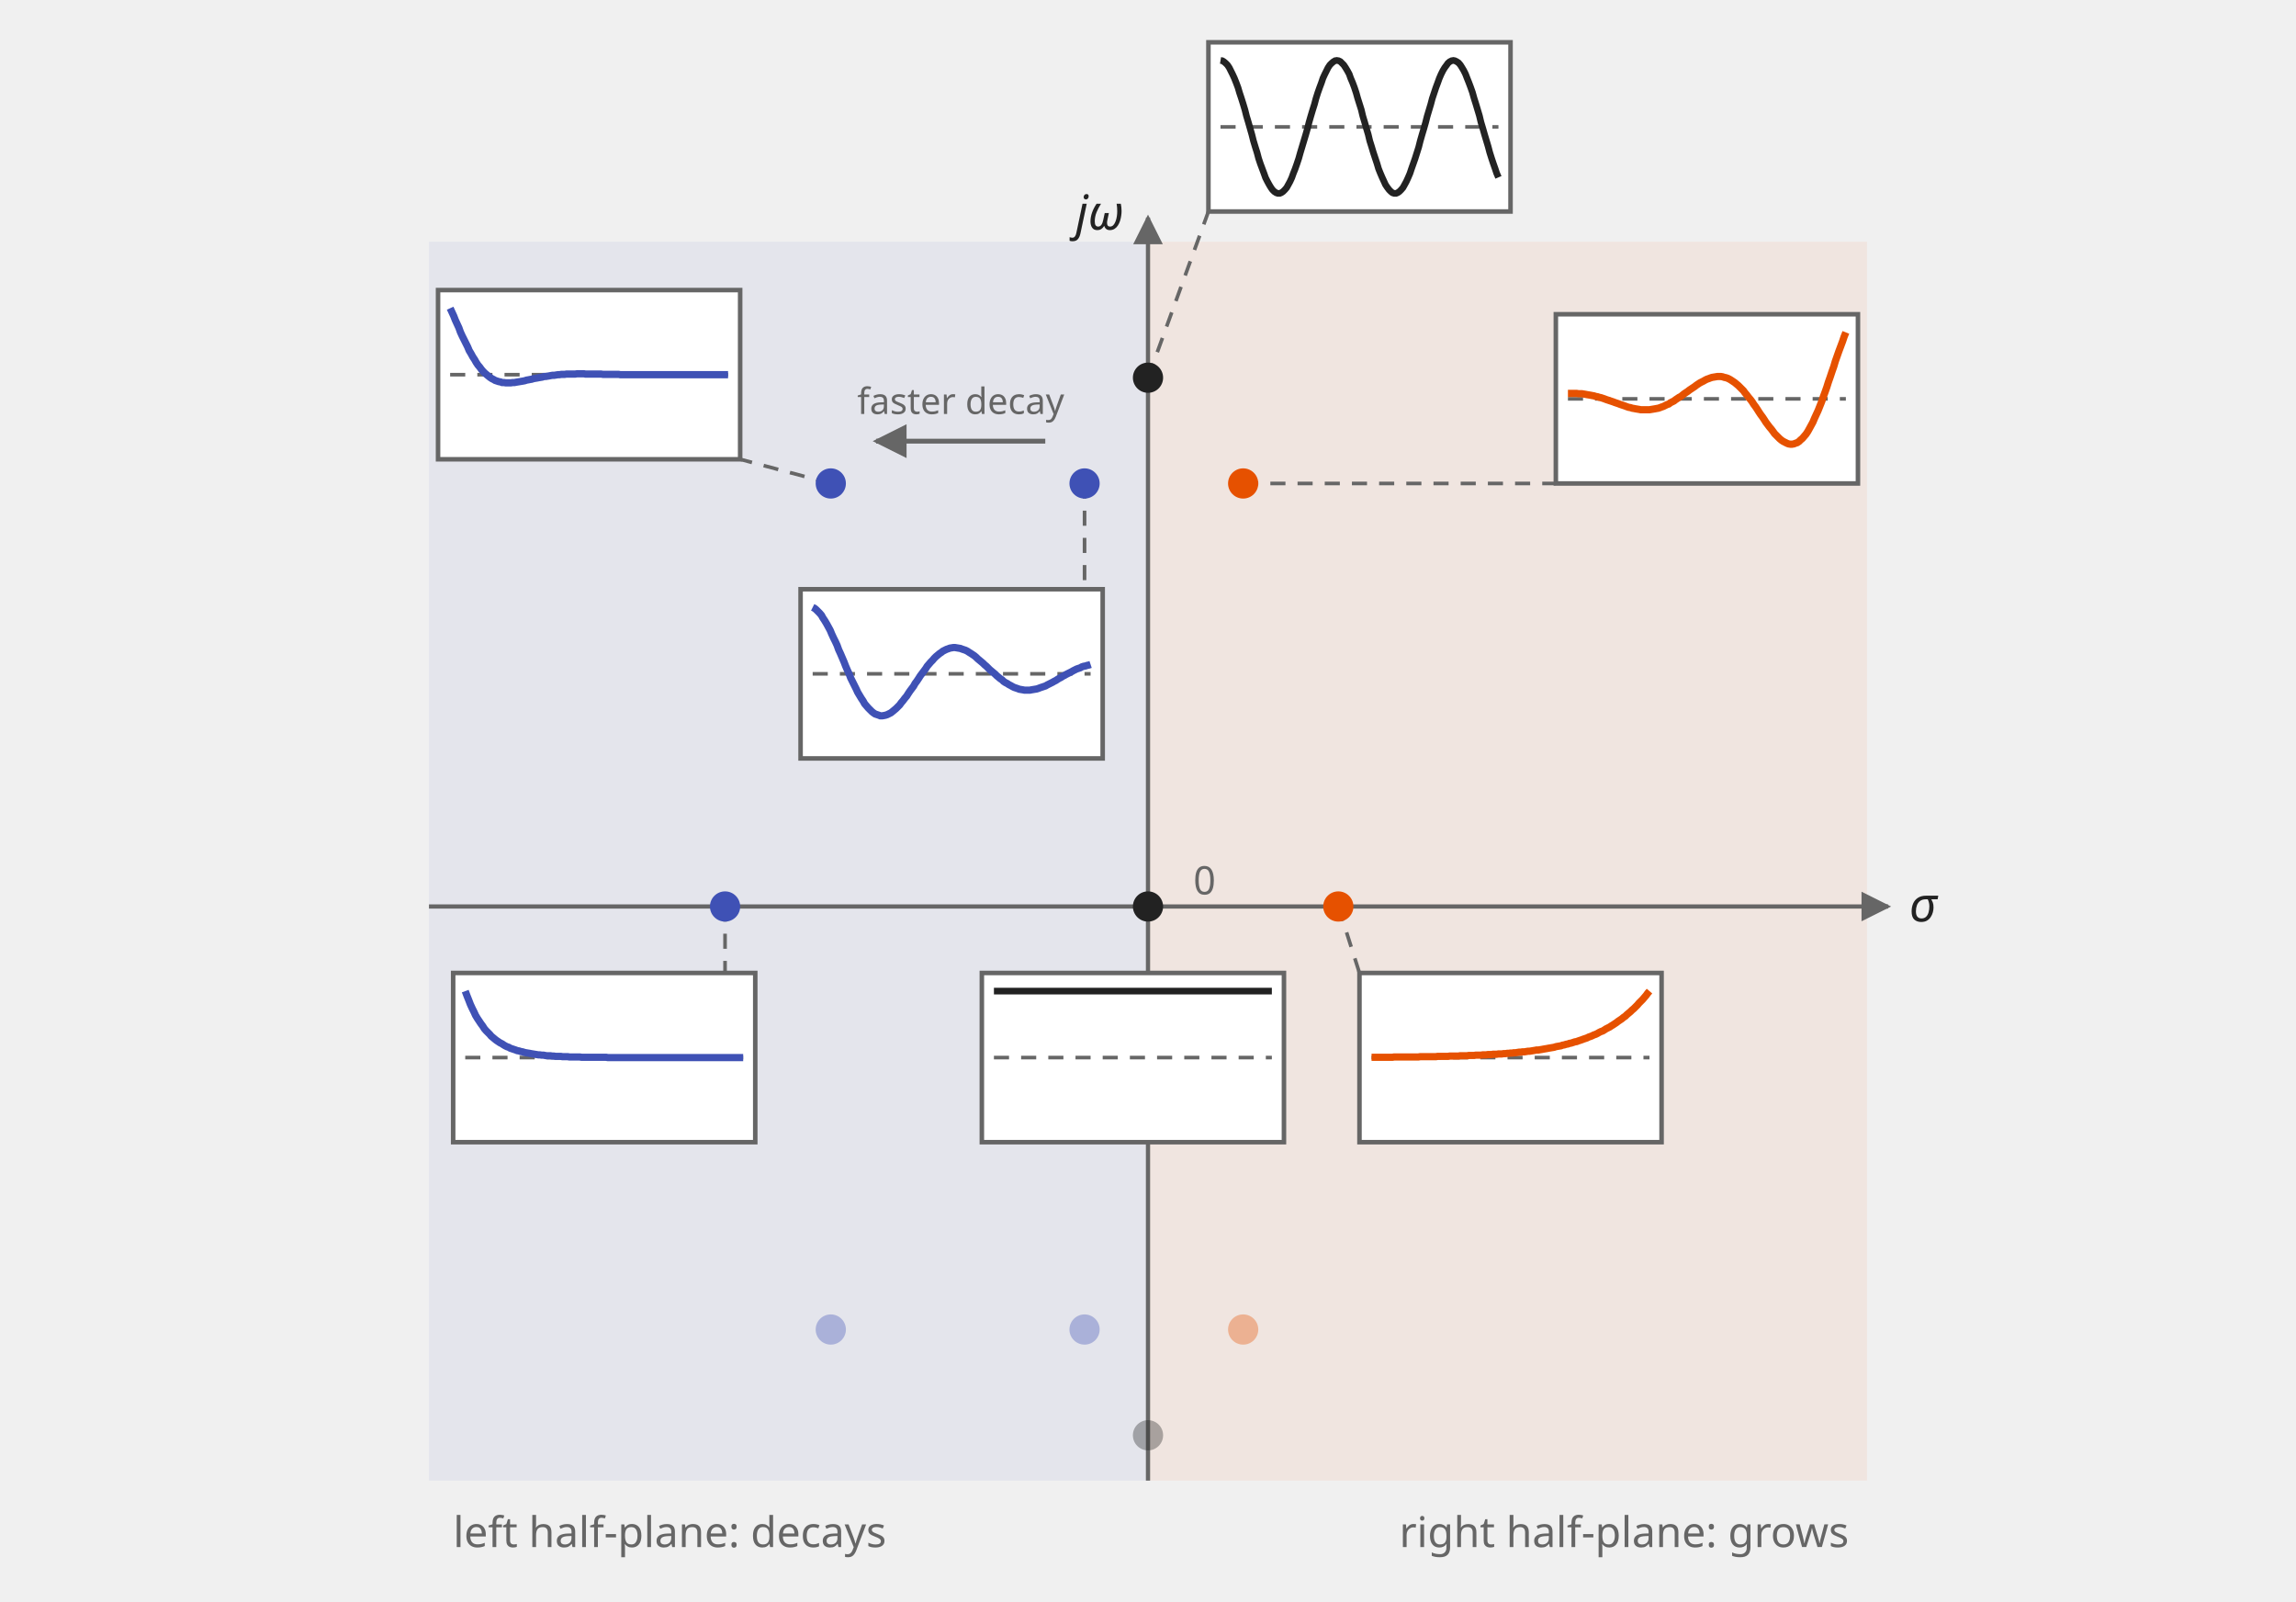
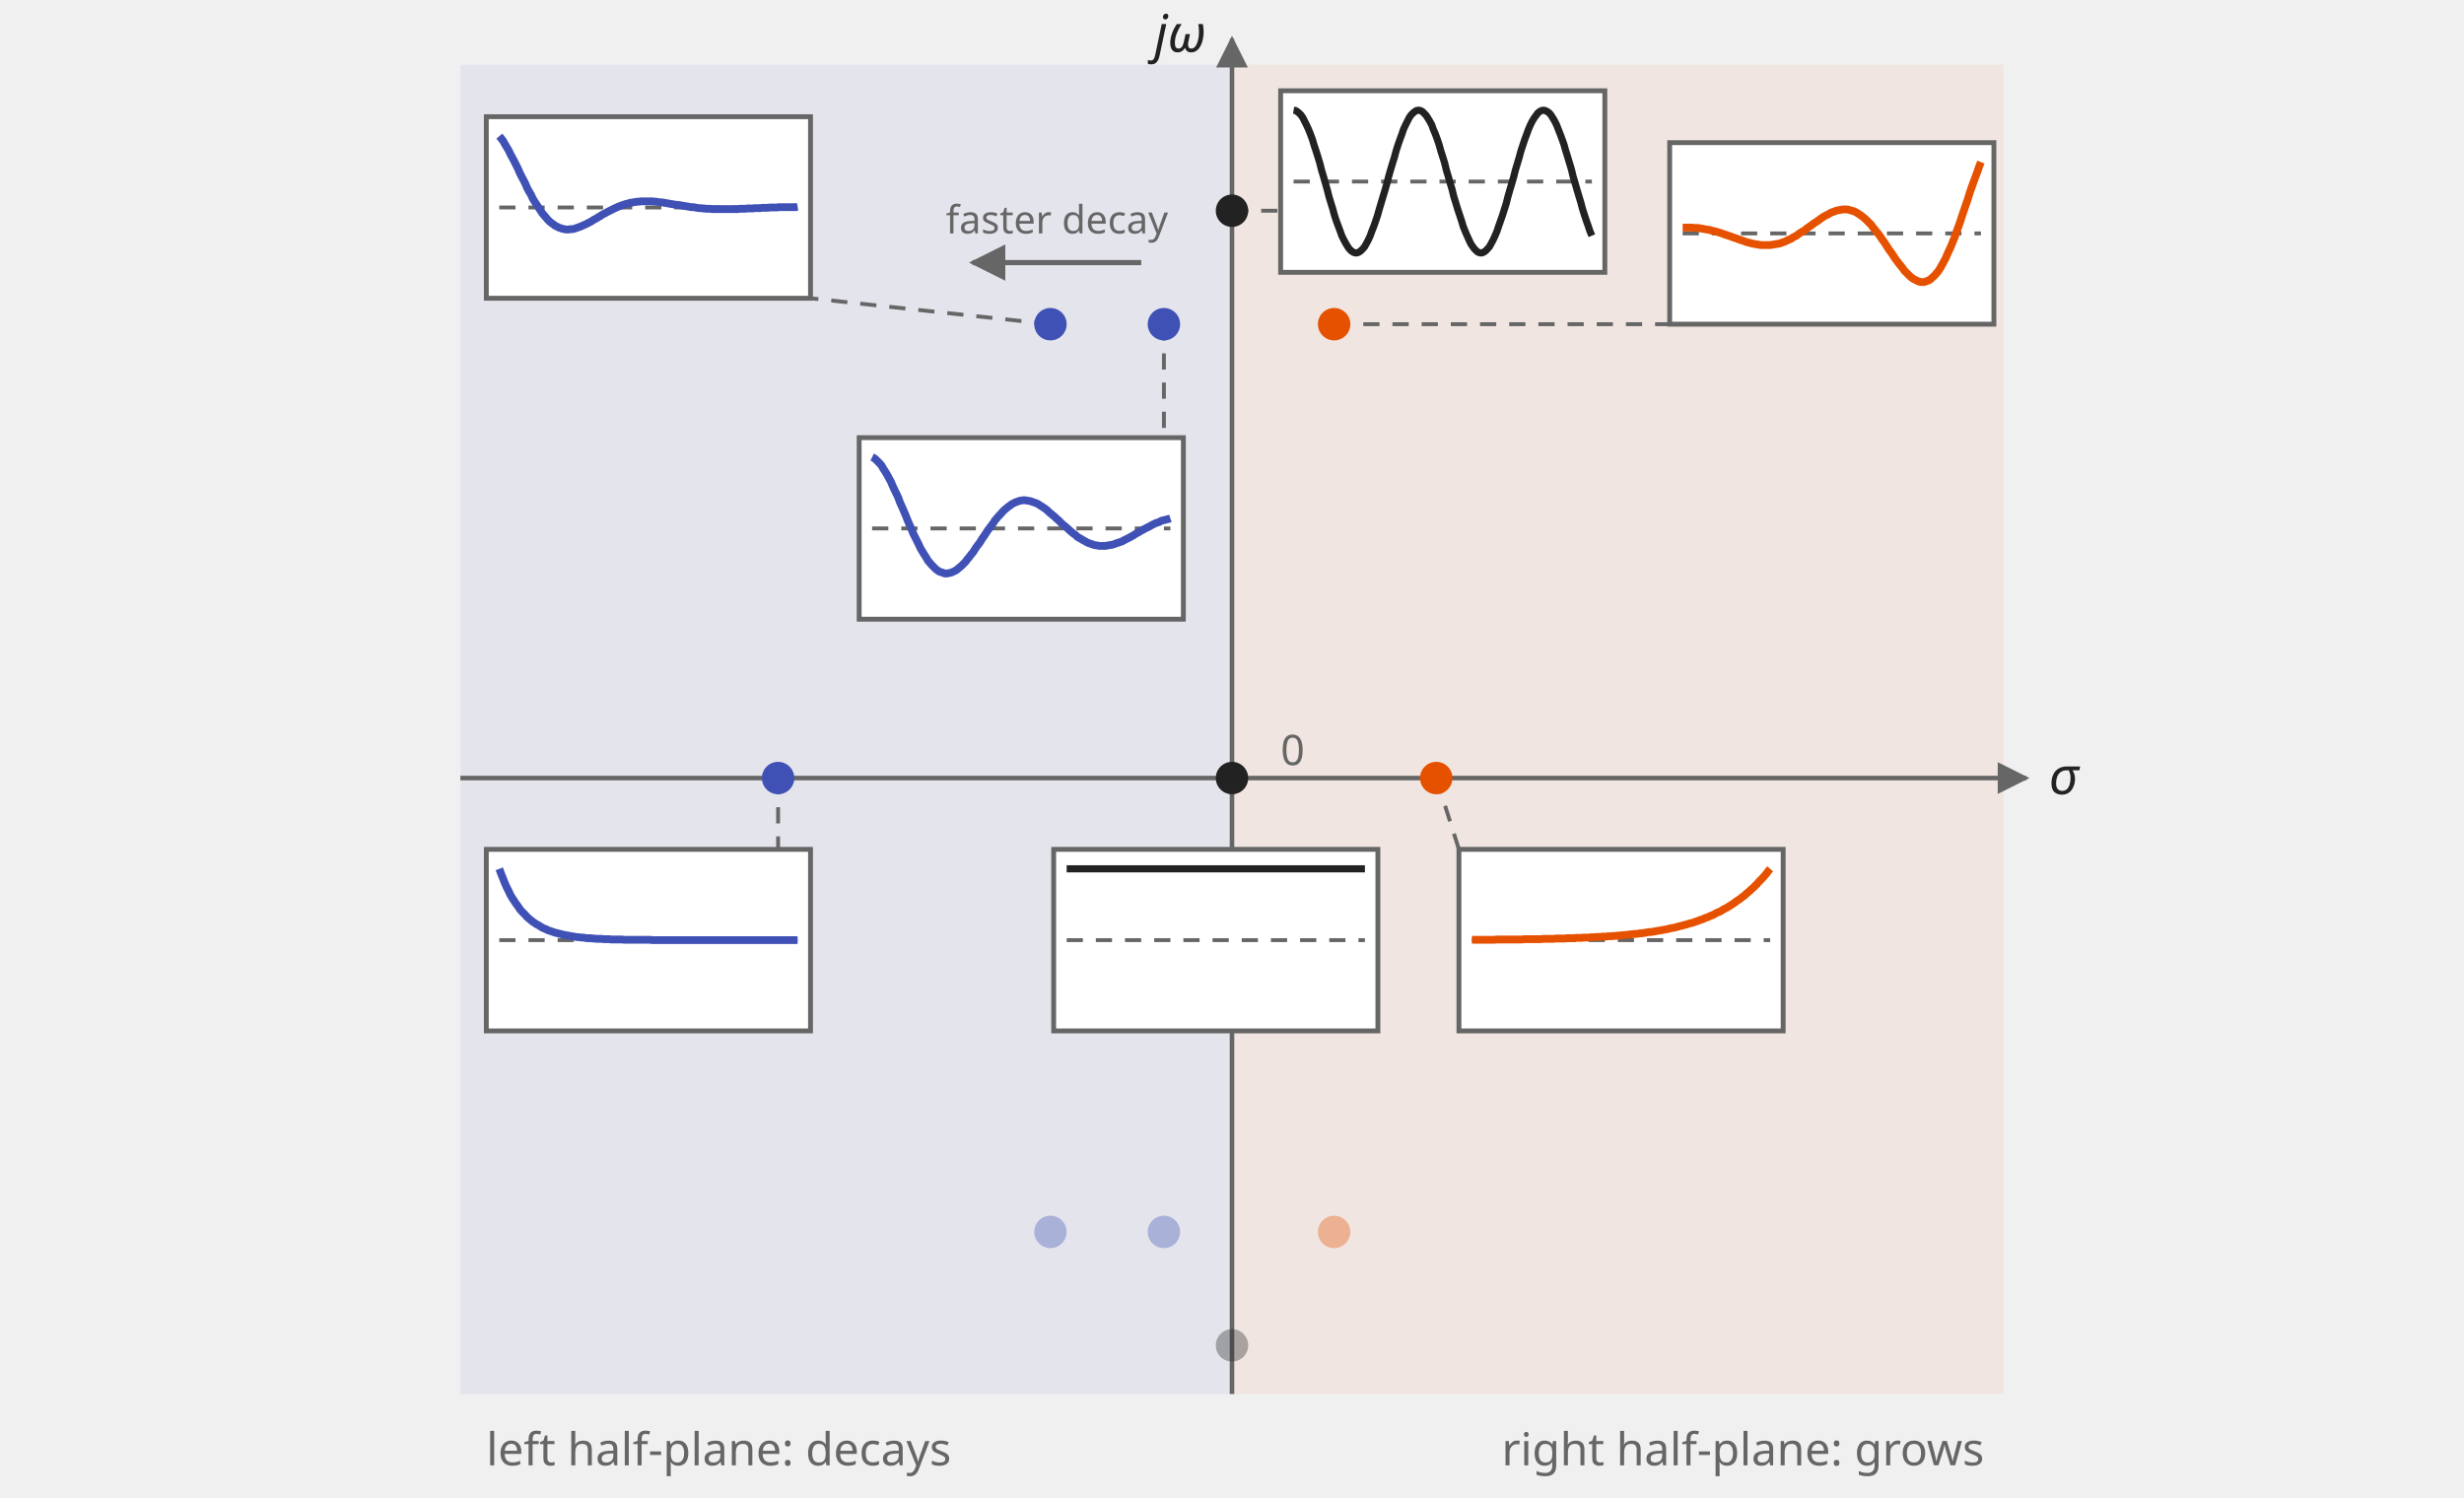
- <svg xmlns="http://www.w3.org/2000/svg" viewBox="0 0 760 530" font-family="sans-serif" role="img">
+ <svg xmlns="http://www.w3.org/2000/svg" viewBox="0 60 760 462" font-family="sans-serif" role="img">
  <style>
    .text {fill:#222} .muted {fill:#666}
    .axis {stroke:#666; stroke-width:1.4; fill:none}
    .edge {stroke:#666; stroke-width:1.5}
    .guide {stroke:#666; stroke-width:1.2; stroke-dasharray:5 4; fill:none}
    .fill-p {fill:#3f51b5; fill-opacity:0.18} .fill-a {fill:#e65100; fill-opacity:0.18}
    .shade-p {fill:#3f51b5; fill-opacity:0.07} .shade-a {fill:#e65100; fill-opacity:0.07}
    .line-t {stroke:#222; stroke-width:2.2; fill:none}
    .line-p {stroke:#3f51b5; stroke-width:2.4; fill:none}
    .line-a {stroke:#e65100; stroke-width:2.4; fill:none}
    .line-m {stroke:#666; stroke-width:1.6; fill:none}
    .thin-p {stroke:#3f51b5; stroke-width:1.6; fill:none}
    .thin-a {stroke:#e65100; stroke-width:1.6; fill:none}
    .dash-p {stroke:#3f51b5; stroke-width:2; stroke-dasharray:6 4; fill:none}
    .dash-a {stroke:#e65100; stroke-width:2; stroke-dasharray:6 4; fill:none}
+     .dotted-a {stroke:#e65100; stroke-width:2.2; stroke-dasharray:0.1 5; stroke-linecap:round; fill:none}
    .dot {fill:#222} .dot-p {fill:#3f51b5} .dot-a {fill:#e65100} .dot-m {fill:#666}
    .faint {opacity:0.35} .bg {fill:#ffffff}
</style>
  <defs>
    <marker id="head-t" viewBox="0 0 10 10" refX="9" refY="5" markerWidth="7" markerHeight="7" orient="auto-start-reverse">
      <path d="M0 0 L10 5 L0 10 z" fill="#222" />
    </marker>
    <marker id="head-p" viewBox="0 0 10 10" refX="9" refY="5" markerWidth="7" markerHeight="7" orient="auto-start-reverse">
      <path d="M0 0 L10 5 L0 10 z" fill="#3f51b5" />
    </marker>
    <marker id="head-a" viewBox="0 0 10 10" refX="9" refY="5" markerWidth="7" markerHeight="7" orient="auto-start-reverse">
      <path d="M0 0 L10 5 L0 10 z" fill="#e65100" />
    </marker>
    <marker id="head-m" viewBox="0 0 10 10" refX="9" refY="5" markerWidth="7" markerHeight="7" orient="auto-start-reverse">
      <path d="M0 0 L10 5 L0 10 z" fill="#666" />
    </marker>
  </defs>
  <rect x="142.0" y="80.0" width="238.0" height="410.0" class="shade-p" />
  <rect x="380.0" y="80.0" width="238.0" height="410.0" class="shade-a" />
  <line x1="142.0" y1="300.0" x2="625.0" y2="300.0" class="axis" marker-end="url(#head-m)" />
  <line x1="380.0" y1="490.0" x2="380.0" y2="72.0" class="axis" marker-end="url(#head-m)" />
  <text x="632.0" y="305.0" font-size="16" text-anchor="start" class="text" font-style="italic">σ</text>
  <text x="372.0" y="76.0" font-size="16" text-anchor="end" class="text" font-style="italic">jω</text>
  <text x="150.0" y="512.0" font-size="14" text-anchor="start" class="muted">left half-plane: decays</text>
  <text x="612.0" y="512.0" font-size="14" text-anchor="end" class="muted">right half-plane: grows</text>
  <line x1="240.0" y1="300.0" x2="240.0" y2="322.0" class="guide" />
  <rect x="150.0" y="322.0" width="100.0" height="56.0" class="bg edge" stroke-width="1" />
  <line x1="154.0" y1="350.0" x2="246.0" y2="350.0" class="guide" stroke-width="0.8" />
  <polyline points="154.0,328.0 154.6,329.6 155.2,331.1 155.7,332.4 156.3,333.7 156.9,334.9 157.4,336.0 158.0,337.0 158.6,337.9 159.2,338.8 159.8,339.6 160.3,340.4 160.9,341.1 161.5,341.7 162.1,342.3 162.6,342.9 163.2,343.4 163.8,343.9 164.3,344.3 164.9,344.7 165.5,345.1 166.1,345.4 166.7,345.8 167.2,346.1 167.8,346.4 168.4,346.6 168.9,346.9 169.5,347.1 170.1,347.3 170.7,347.5 171.2,347.7 171.8,347.8 172.4,348.0 173.0,348.1 173.6,348.3 174.1,348.4 174.7,348.5 175.3,348.6 175.8,348.7 176.4,348.8 177.0,348.9 177.6,349.0 178.2,349.1 178.7,349.1 179.3,349.2 179.9,349.2 180.4,349.3 181.0,349.4 181.6,349.4 182.2,349.4 182.8,349.5 183.3,349.5 183.9,349.6 184.5,349.6 185.1,349.6 185.6,349.6 186.2,349.7 186.8,349.7 187.3,349.7 187.9,349.7 188.5,349.8 189.1,349.8 189.7,349.8 190.2,349.8 190.8,349.8 191.4,349.8 191.9,349.8 192.5,349.9 193.1,349.9 193.7,349.9 194.2,349.9 194.8,349.9 195.4,349.9 196.0,349.9 196.6,349.9 197.1,349.9 197.7,349.9 198.3,349.9 198.8,349.9 199.4,349.9 200.0,349.9 200.6,349.9 201.2,350.0 201.7,350.0 202.3,350.0 202.9,350.0 203.4,350.0 204.0,350.0 204.6,350.0 205.2,350.0 205.8,350.0 206.3,350.0 206.9,350.0 207.5,350.0 208.1,350.0 208.6,350.0 209.2,350.0 209.8,350.0 210.3,350.0 210.9,350.0 211.5,350.0 212.1,350.0 212.7,350.0 213.2,350.0 213.8,350.0 214.4,350.0 214.9,350.0 215.5,350.0 216.1,350.0 216.7,350.0 217.2,350.0 217.8,350.0 218.4,350.0 219.0,350.0 219.6,350.0 220.1,350.0 220.7,350.0 221.3,350.0 221.8,350.0 222.4,350.0 223.0,350.0 223.6,350.0 224.2,350.0 224.7,350.0 225.3,350.0 225.9,350.0 226.4,350.0 227.0,350.0 227.6,350.0 228.2,350.0 228.8,350.0 229.3,350.0 229.9,350.0 230.5,350.0 231.1,350.0 231.6,350.0 232.2,350.0 232.8,350.0 233.3,350.0 233.9,350.0 234.5,350.0 235.1,350.0 235.7,350.0 236.2,350.0 236.8,350.0 237.4,350.0 237.9,350.0 238.5,350.0 239.1,350.0 239.7,350.0 240.2,350.0 240.8,350.0 241.4,350.0 242.0,350.0 242.6,350.0 243.1,350.0 243.7,350.0 244.3,350.0 244.9,350.0 245.4,350.0 246.0,350.0" class="line-p" stroke-width="2" />
  <circle cx="240.0" cy="300.0" r="5" class="dot-p" />
-   <line x1="275.0" y1="160.0" x2="245.0" y2="152.0" class="guide" />
-   <rect x="145.0" y="96.0" width="100.0" height="56.0" class="bg edge" stroke-width="1" />
-   <line x1="149.0" y1="124.0" x2="241.0" y2="124.0" class="guide" stroke-width="0.8" />
-   <polyline points="149.0,102.0 149.6,103.3 150.2,104.6 150.7,105.9 151.3,107.2 151.9,108.5 152.4,109.9 153.0,111.2 153.6,112.4 154.2,113.6 154.8,114.8 155.3,116.0 155.9,117.0 156.5,118.1 157.1,119.0 157.6,119.9 158.2,120.8 158.8,121.5 159.3,122.2 159.9,122.9 160.5,123.5 161.1,124.0 161.7,124.5 162.2,124.9 162.8,125.3 163.4,125.6 163.9,125.9 164.5,126.1 165.1,126.3 165.7,126.4 166.2,126.6 166.8,126.6 167.4,126.7 168.0,126.7 168.6,126.7 169.1,126.7 169.7,126.6 170.3,126.6 170.8,126.5 171.4,126.4 172.0,126.3 172.6,126.2 173.2,126.1 173.7,126.0 174.3,125.8 174.9,125.7 175.4,125.6 176.0,125.5 176.6,125.3 177.2,125.2 177.8,125.1 178.3,125.0 178.9,124.9 179.5,124.8 180.1,124.6 180.6,124.6 181.2,124.5 181.8,124.4 182.3,124.3 182.9,124.2 183.5,124.2 184.1,124.1 184.7,124.0 185.2,124.0 185.8,123.9 186.4,123.9 186.9,123.9 187.5,123.8 188.1,123.8 188.7,123.8 189.2,123.8 189.8,123.8 190.4,123.8 191.0,123.7 191.6,123.7 192.1,123.7 192.7,123.7 193.3,123.7 193.8,123.8 194.4,123.8 195.0,123.8 195.6,123.8 196.2,123.8 196.7,123.8 197.3,123.8 197.9,123.8 198.4,123.8 199.0,123.8 199.6,123.9 200.2,123.9 200.8,123.9 201.3,123.9 201.9,123.9 202.5,123.9 203.1,123.9 203.6,123.9 204.2,123.9 204.8,123.9 205.3,124.0 205.9,124.0 206.5,124.0 207.1,124.0 207.7,124.0 208.2,124.0 208.8,124.0 209.4,124.0 209.9,124.0 210.5,124.0 211.1,124.0 211.7,124.0 212.2,124.0 212.8,124.0 213.4,124.0 214.0,124.0 214.6,124.0 215.1,124.0 215.7,124.0 216.3,124.0 216.8,124.0 217.4,124.0 218.0,124.0 218.6,124.0 219.2,124.0 219.7,124.0 220.3,124.0 220.9,124.0 221.4,124.0 222.0,124.0 222.6,124.0 223.2,124.0 223.8,124.0 224.3,124.0 224.9,124.0 225.5,124.0 226.1,124.0 226.6,124.0 227.2,124.0 227.8,124.0 228.3,124.0 228.9,124.0 229.5,124.0 230.1,124.0 230.7,124.0 231.2,124.0 231.8,124.0 232.4,124.0 232.9,124.0 233.5,124.0 234.1,124.0 234.7,124.0 235.2,124.0 235.8,124.0 236.4,124.0 237.0,124.0 237.6,124.0 238.1,124.0 238.7,124.0 239.3,124.0 239.9,124.0 240.4,124.0 241.0,124.0" class="line-p" stroke-width="2" />
-   <circle cx="275.0" cy="160.0" r="5" class="dot-p" />
-   <circle cx="275.0" cy="440.0" r="5" class="dot-p" opacity="0.35" />
+   <line x1="324.0" y1="160.0" x2="250.0" y2="152.0" class="guide" />
+   <rect x="150.0" y="96.0" width="100.0" height="56.0" class="bg edge" stroke-width="1" />
+   <line x1="154.0" y1="124.0" x2="246.0" y2="124.0" class="guide" stroke-width="0.8" />
+   <polyline points="154.0,102.0 154.6,102.7 155.2,103.5 155.7,104.4 156.3,105.4 156.9,106.4 157.4,107.5 158.0,108.6 158.6,109.7 159.2,110.9 159.8,112.1 160.3,113.3 160.9,114.5 161.5,115.6 162.1,116.8 162.6,118.0 163.2,119.1 163.8,120.1 164.3,121.2 164.9,122.2 165.5,123.1 166.1,124.0 166.7,124.9 167.2,125.7 167.8,126.4 168.4,127.1 168.9,127.7 169.5,128.3 170.1,128.8 170.7,129.2 171.2,129.6 171.8,129.9 172.4,130.2 173.0,130.4 173.6,130.6 174.1,130.7 174.7,130.8 175.3,130.8 175.8,130.7 176.4,130.7 177.0,130.6 177.6,130.4 178.2,130.2 178.7,130.0 179.3,129.8 179.9,129.5 180.4,129.3 181.0,129.0 181.6,128.7 182.2,128.4 182.8,128.0 183.3,127.7 183.9,127.4 184.5,127.0 185.1,126.7 185.6,126.3 186.2,126.0 186.8,125.7 187.3,125.4 187.9,125.1 188.5,124.8 189.1,124.5 189.7,124.2 190.2,124.0 190.8,123.7 191.4,123.5 191.9,123.3 192.5,123.1 193.1,122.9 193.7,122.8 194.2,122.6 194.8,122.5 195.4,122.4 196.0,122.3 196.6,122.2 197.1,122.2 197.7,122.1 198.3,122.1 198.8,122.1 199.4,122.1 200.0,122.1 200.6,122.1 201.2,122.1 201.7,122.2 202.3,122.2 202.9,122.3 203.4,122.4 204.0,122.4 204.6,122.5 205.2,122.6 205.8,122.7 206.3,122.8 206.9,122.9 207.5,123.0 208.1,123.1 208.6,123.2 209.2,123.2 209.8,123.3 210.3,123.4 210.9,123.5 211.5,123.6 212.1,123.7 212.7,123.8 213.2,123.9 213.8,123.9 214.4,124.0 214.9,124.1 215.5,124.2 216.1,124.2 216.7,124.3 217.2,124.3 217.8,124.4 218.4,124.4 219.0,124.4 219.6,124.5 220.1,124.5 220.7,124.5 221.3,124.5 221.8,124.5 222.4,124.5 223.0,124.5 223.6,124.5 224.2,124.5 224.7,124.5 225.3,124.5 225.9,124.5 226.4,124.5 227.0,124.5 227.6,124.5 228.2,124.4 228.8,124.4 229.3,124.4 229.9,124.4 230.5,124.3 231.1,124.3 231.6,124.3 232.2,124.3 232.8,124.2 233.3,124.2 233.9,124.2 234.5,124.2 235.1,124.1 235.7,124.1 236.2,124.1 236.8,124.1 237.4,124.0 237.9,124.0 238.5,124.0 239.1,124.0 239.7,124.0 240.2,123.9 240.8,123.9 241.4,123.9 242.0,123.9 242.6,123.9 243.1,123.9 243.7,123.9 244.3,123.9 244.9,123.9 245.4,123.9 246.0,123.8" class="line-p" stroke-width="2" />
+   <circle cx="324.0" cy="160.0" r="5" class="dot-p" />
+   <circle cx="324.0" cy="440.0" r="5" class="dot-p" opacity="0.35" />
  <line x1="359.0" y1="160.0" x2="359.0" y2="195.0" class="guide" />
  <rect x="265.0" y="195.0" width="100.0" height="56.0" class="bg edge" stroke-width="1" />
  <line x1="269.0" y1="223.0" x2="361.0" y2="223.0" class="guide" stroke-width="0.8" />
  <polyline points="269.0,201.0 269.6,201.3 270.1,201.7 270.7,202.3 271.3,202.9 271.9,203.6 272.4,204.5 273.0,205.4 273.6,206.4 274.2,207.5 274.8,208.6 275.3,209.8 275.9,211.1 276.5,212.3 277.1,213.6 277.6,215.0 278.2,216.3 278.8,217.7 279.4,219.1 279.9,220.4 280.5,221.8 281.1,223.1 281.6,224.4 282.2,225.6 282.8,226.8 283.4,228.0 283.9,229.1 284.5,230.1 285.1,231.1 285.7,232.0 286.2,232.9 286.8,233.6 287.4,234.3 288.0,234.9 288.6,235.5 289.1,235.9 289.7,236.3 290.3,236.5 290.9,236.7 291.4,236.9 292.0,236.9 292.6,236.8 293.1,236.7 293.7,236.5 294.3,236.2 294.9,235.9 295.4,235.5 296.0,235.0 296.6,234.5 297.2,233.9 297.8,233.3 298.3,232.6 298.9,231.9 299.5,231.1 300.1,230.4 300.6,229.6 301.2,228.7 301.8,227.9 302.4,227.1 302.9,226.2 303.5,225.4 304.1,224.5 304.6,223.7 305.2,222.9 305.8,222.1 306.4,221.3 306.9,220.5 307.5,219.8 308.1,219.1 308.7,218.5 309.2,217.9 309.8,217.3 310.4,216.8 311.0,216.3 311.6,215.9 312.1,215.5 312.7,215.2 313.3,214.9 313.9,214.7 314.4,214.5 315.0,214.4 315.6,214.3 316.1,214.3 316.7,214.4 317.3,214.5 317.9,214.6 318.4,214.8 319.0,215.0 319.6,215.2 320.2,215.5 320.8,215.9 321.3,216.2 321.9,216.6 322.5,217.0 323.1,217.5 323.6,218.0 324.2,218.5 324.8,219.0 325.4,219.5 325.9,220.0 326.5,220.5 327.1,221.1 327.6,221.6 328.2,222.1 328.8,222.6 329.4,223.1 329.9,223.6 330.5,224.1 331.1,224.6 331.7,225.0 332.2,225.5 332.8,225.9 333.4,226.2 334.0,226.6 334.6,226.9 335.1,227.2 335.7,227.5 336.3,227.7 336.9,227.9 337.4,228.1 338.0,228.2 338.6,228.3 339.1,228.4 339.7,228.4 340.3,228.4 340.9,228.4 341.4,228.3 342.0,228.2 342.6,228.1 343.2,228.0 343.8,227.8 344.3,227.6 344.9,227.4 345.5,227.2 346.1,227.0 346.6,226.7 347.2,226.4 347.8,226.1 348.4,225.8 348.9,225.5 349.5,225.2 350.1,224.8 350.6,224.5 351.2,224.2 351.8,223.8 352.4,223.5 352.9,223.2 353.5,222.9 354.1,222.6 354.7,222.3 355.2,222.0 355.8,221.7 356.4,221.4 357.0,221.2 357.6,221.0 358.1,220.7 358.7,220.5 359.3,220.4 359.9,220.2 360.4,220.1 361.0,219.9" class="line-p" stroke-width="2" />
  <circle cx="359.0" cy="160.0" r="5" class="dot-p" />
  <circle cx="359.0" cy="440.0" r="5" class="dot-p" opacity="0.35" />
-   <line x1="380.0" y1="125.0" x2="400.0" y2="70.0" class="guide" />
-   <rect x="400.0" y="14.0" width="100.0" height="56.0" class="bg edge" stroke-width="1" />
-   <line x1="404.0" y1="42.0" x2="496.0" y2="42.0" class="guide" stroke-width="0.8" />
-   <polyline points="404.0,20.0 404.6,20.1 405.1,20.4 405.7,20.9 406.3,21.5 406.9,22.4 407.4,23.4 408.0,24.6 408.6,25.9 409.2,27.4 409.8,29.0 410.3,30.7 410.9,32.5 411.5,34.4 412.1,36.4 412.6,38.4 413.2,40.4 413.8,42.5 414.4,44.6 414.9,46.6 415.5,48.6 416.1,50.5 416.6,52.4 417.2,54.2 417.8,55.8 418.4,57.4 418.9,58.8 419.5,60.0 420.1,61.1 420.7,62.1 421.2,62.8 421.8,63.4 422.4,63.8 423.0,64.0 423.6,64.0 424.1,63.8 424.7,63.4 425.3,62.8 425.9,62.1 426.4,61.2 427.0,60.1 427.6,58.8 428.1,57.4 428.7,55.9 429.3,54.2 429.9,52.4 430.4,50.6 431.0,48.6 431.6,46.6 432.2,44.6 432.8,42.5 433.3,40.5 433.9,38.4 434.5,36.4 435.1,34.5 435.6,32.6 436.2,30.7 436.8,29.0 437.4,27.4 437.9,25.9 438.5,24.6 439.1,23.4 439.6,22.4 440.2,21.5 440.8,20.9 441.4,20.4 441.9,20.1 442.5,20.0 443.1,20.1 443.7,20.4 444.2,20.9 444.8,21.5 445.4,22.4 446.0,23.4 446.6,24.5 447.1,25.9 447.7,27.3 448.3,28.9 448.9,30.7 449.4,32.5 450.0,34.4 450.6,36.3 451.1,38.4 451.7,40.4 452.3,42.5 452.9,44.5 453.4,46.6 454.0,48.5 454.6,50.5 455.2,52.3 455.8,54.1 456.3,55.8 456.9,57.3 457.5,58.7 458.1,60.0 458.6,61.1 459.2,62.0 459.8,62.8 460.4,63.4 460.9,63.8 461.5,64.0 462.1,64.0 462.6,63.8 463.2,63.4 463.8,62.8 464.4,62.1 464.9,61.2 465.5,60.1 466.1,58.8 466.7,57.4 467.2,55.9 467.8,54.2 468.4,52.5 469.0,50.6 469.6,48.7 470.1,46.7 470.7,44.6 471.3,42.6 471.9,40.5 472.4,38.5 473.0,36.5 473.6,34.5 474.1,32.6 474.7,30.8 475.3,29.0 475.9,27.4 476.4,26.0 477.0,24.6 477.6,23.4 478.2,22.4 478.8,21.6 479.3,20.9 479.9,20.4 480.5,20.1 481.1,20.0 481.6,20.1 482.2,20.4 482.8,20.8 483.4,21.5 483.9,22.3 484.5,23.3 485.1,24.5 485.6,25.8 486.2,27.3 486.8,28.9 487.4,30.6 487.9,32.4 488.5,34.3 489.1,36.3 489.7,38.3 490.2,40.4 490.8,42.4 491.4,44.5 492.0,46.5 492.6,48.5 493.1,50.4 493.7,52.3 494.3,54.1 494.9,55.8 495.4,57.3 496.0,58.7" class="line-t" stroke-width="2" />
+   <line x1="380.0" y1="125.0" x2="395.0" y2="125.0" class="guide" />
+   <rect x="395.0" y="88.0" width="100.0" height="56.0" class="bg edge" stroke-width="1" />
+   <line x1="399.0" y1="116.0" x2="491.0" y2="116.0" class="guide" stroke-width="0.8" />
+   <polyline points="399.0,94.0 399.6,94.1 400.1,94.4 400.7,94.9 401.3,95.5 401.9,96.4 402.4,97.4 403.0,98.6 403.6,99.9 404.2,101.4 404.8,103.0 405.3,104.7 405.9,106.5 406.5,108.4 407.1,110.4 407.6,112.4 408.2,114.4 408.8,116.5 409.4,118.6 409.9,120.6 410.5,122.6 411.1,124.5 411.6,126.4 412.2,128.2 412.8,129.8 413.4,131.4 413.9,132.8 414.5,134.0 415.1,135.1 415.7,136.1 416.2,136.8 416.8,137.4 417.4,137.8 418.0,138.0 418.6,138.0 419.1,137.8 419.7,137.4 420.3,136.8 420.9,136.1 421.4,135.2 422.0,134.1 422.6,132.8 423.1,131.4 423.7,129.9 424.3,128.2 424.9,126.4 425.4,124.6 426.0,122.6 426.6,120.6 427.2,118.6 427.8,116.5 428.3,114.5 428.9,112.4 429.5,110.4 430.1,108.5 430.6,106.6 431.2,104.7 431.8,103.0 432.4,101.4 432.9,99.9 433.5,98.6 434.1,97.4 434.6,96.4 435.2,95.5 435.8,94.9 436.4,94.4 436.9,94.1 437.5,94.0 438.1,94.1 438.7,94.4 439.2,94.9 439.8,95.5 440.4,96.4 441.0,97.4 441.6,98.5 442.1,99.9 442.7,101.3 443.3,102.9 443.9,104.7 444.4,106.5 445.0,108.4 445.6,110.3 446.1,112.4 446.7,114.4 447.3,116.5 447.9,118.5 448.4,120.6 449.0,122.5 449.6,124.5 450.2,126.3 450.8,128.1 451.3,129.8 451.9,131.3 452.5,132.7 453.1,134.0 453.6,135.1 454.2,136.0 454.8,136.8 455.4,137.4 455.9,137.8 456.5,138.0 457.1,138.0 457.6,137.8 458.2,137.4 458.8,136.8 459.4,136.1 459.9,135.2 460.5,134.1 461.1,132.8 461.7,131.4 462.2,129.9 462.8,128.2 463.4,126.5 464.0,124.6 464.6,122.7 465.1,120.7 465.7,118.6 466.3,116.6 466.9,114.5 467.4,112.5 468.0,110.5 468.6,108.5 469.1,106.6 469.7,104.8 470.3,103.0 470.9,101.4 471.4,100.0 472.0,98.6 472.6,97.4 473.2,96.4 473.8,95.6 474.3,94.9 474.9,94.4 475.5,94.1 476.1,94.0 476.6,94.1 477.2,94.4 477.8,94.8 478.4,95.5 478.9,96.3 479.5,97.3 480.1,98.5 480.6,99.8 481.2,101.3 481.8,102.9 482.4,104.6 482.9,106.4 483.5,108.3 484.1,110.3 484.7,112.3 485.2,114.4 485.8,116.4 486.4,118.5 487.0,120.5 487.6,122.5 488.1,124.4 488.7,126.3 489.3,128.1 489.9,129.8 490.4,131.3 491.0,132.7" class="line-t" stroke-width="2" />
  <circle cx="380.0" cy="125.0" r="5" class="dot" />
  <circle cx="380.0" cy="475.0" r="5" class="dot" opacity="0.35" />
  <line x1="380.0" y1="300.0" x2="380.0" y2="322.0" class="guide" />
  <rect x="325.0" y="322.0" width="100.0" height="56.0" class="bg edge" stroke-width="1" />
  <line x1="329.0" y1="350.0" x2="421.0" y2="350.0" class="guide" stroke-width="0.8" />
  <polyline points="329.0,328.0 329.6,328.0 330.1,328.0 330.7,328.0 331.3,328.0 331.9,328.0 332.4,328.0 333.0,328.0 333.6,328.0 334.2,328.0 334.8,328.0 335.3,328.0 335.9,328.0 336.5,328.0 337.1,328.0 337.6,328.0 338.2,328.0 338.8,328.0 339.4,328.0 339.9,328.0 340.5,328.0 341.1,328.0 341.6,328.0 342.2,328.0 342.8,328.0 343.4,328.0 343.9,328.0 344.5,328.0 345.1,328.0 345.7,328.0 346.2,328.0 346.8,328.0 347.4,328.0 348.0,328.0 348.6,328.0 349.1,328.0 349.7,328.0 350.3,328.0 350.9,328.0 351.4,328.0 352.0,328.0 352.6,328.0 353.1,328.0 353.7,328.0 354.3,328.0 354.9,328.0 355.4,328.0 356.0,328.0 356.6,328.0 357.2,328.0 357.8,328.0 358.3,328.0 358.9,328.0 359.5,328.0 360.1,328.0 360.6,328.0 361.2,328.0 361.8,328.0 362.4,328.0 362.9,328.0 363.5,328.0 364.1,328.0 364.6,328.0 365.2,328.0 365.8,328.0 366.4,328.0 366.9,328.0 367.5,328.0 368.1,328.0 368.7,328.0 369.2,328.0 369.8,328.0 370.4,328.0 371.0,328.0 371.6,328.0 372.1,328.0 372.7,328.0 373.3,328.0 373.9,328.0 374.4,328.0 375.0,328.0 375.6,328.0 376.1,328.0 376.7,328.0 377.3,328.0 377.9,328.0 378.4,328.0 379.0,328.0 379.6,328.0 380.2,328.0 380.8,328.0 381.3,328.0 381.9,328.0 382.5,328.0 383.1,328.0 383.6,328.0 384.2,328.0 384.8,328.0 385.4,328.0 385.9,328.0 386.5,328.0 387.1,328.0 387.6,328.0 388.2,328.0 388.8,328.0 389.4,328.0 389.9,328.0 390.5,328.0 391.1,328.0 391.7,328.0 392.2,328.0 392.8,328.0 393.4,328.0 394.0,328.0 394.6,328.0 395.1,328.0 395.7,328.0 396.3,328.0 396.9,328.0 397.4,328.0 398.0,328.0 398.6,328.0 399.1,328.0 399.7,328.0 400.3,328.0 400.9,328.0 401.4,328.0 402.0,328.0 402.6,328.0 403.2,328.0 403.8,328.0 404.3,328.0 404.9,328.0 405.5,328.0 406.1,328.0 406.6,328.0 407.2,328.0 407.8,328.0 408.4,328.0 408.9,328.0 409.5,328.0 410.1,328.0 410.6,328.0 411.2,328.0 411.8,328.0 412.4,328.0 412.9,328.0 413.5,328.0 414.1,328.0 414.7,328.0 415.2,328.0 415.8,328.0 416.4,328.0 417.0,328.0 417.6,328.0 418.1,328.0 418.7,328.0 419.3,328.0 419.9,328.0 420.4,328.0 421.0,328.0" class="line-t" stroke-width="2" />
  <circle cx="380.0" cy="300.0" r="5" class="dot" />
  <line x1="443.0" y1="300.0" x2="450.0" y2="322.0" class="guide" />
  <rect x="450.0" y="322.0" width="100.0" height="56.0" class="bg edge" stroke-width="1" />
  <line x1="454.0" y1="350.0" x2="546.0" y2="350.0" class="guide" stroke-width="0.8" />
  <polyline points="454.0,349.9 454.6,349.9 455.1,349.9 455.7,349.9 456.3,349.9 456.9,349.9 457.4,349.9 458.0,349.9 458.6,349.9 459.2,349.9 459.8,349.9 460.3,349.9 460.9,349.9 461.5,349.8 462.1,349.8 462.6,349.8 463.2,349.8 463.8,349.8 464.4,349.8 464.9,349.8 465.5,349.8 466.1,349.8 466.6,349.8 467.2,349.8 467.8,349.8 468.4,349.8 468.9,349.8 469.5,349.8 470.1,349.7 470.7,349.7 471.2,349.7 471.8,349.7 472.4,349.7 473.0,349.7 473.6,349.7 474.1,349.7 474.7,349.7 475.3,349.7 475.9,349.6 476.4,349.6 477.0,349.6 477.6,349.6 478.1,349.6 478.7,349.6 479.3,349.6 479.9,349.5 480.4,349.5 481.0,349.5 481.6,349.5 482.2,349.5 482.8,349.5 483.3,349.4 483.9,349.4 484.5,349.4 485.1,349.4 485.6,349.4 486.2,349.3 486.8,349.3 487.4,349.3 487.9,349.3 488.5,349.2 489.1,349.2 489.6,349.2 490.2,349.2 490.8,349.1 491.4,349.1 491.9,349.1 492.5,349.0 493.1,349.0 493.7,349.0 494.2,348.9 494.8,348.9 495.4,348.9 496.0,348.8 496.6,348.8 497.1,348.8 497.7,348.7 498.3,348.7 498.9,348.6 499.4,348.6 500.0,348.5 500.6,348.5 501.1,348.4 501.7,348.4 502.3,348.3 502.9,348.2 503.4,348.2 504.0,348.1 504.6,348.1 505.2,348.0 505.8,347.9 506.3,347.9 506.9,347.8 507.5,347.7 508.1,347.6 508.6,347.5 509.2,347.5 509.8,347.4 510.4,347.3 510.9,347.2 511.5,347.1 512.1,347.0 512.6,346.9 513.2,346.8 513.8,346.7 514.4,346.6 515.0,346.4 515.5,346.3 516.1,346.2 516.7,346.1 517.2,345.9 517.8,345.8 518.4,345.6 519.0,345.5 519.5,345.3 520.1,345.2 520.7,345.0 521.3,344.8 521.9,344.7 522.4,344.5 523.0,344.3 523.6,344.1 524.1,343.9 524.7,343.7 525.3,343.5 525.9,343.2 526.5,343.0 527.0,342.8 527.6,342.5 528.2,342.3 528.8,342.0 529.3,341.7 529.9,341.4 530.5,341.2 531.0,340.9 531.6,340.5 532.2,340.2 532.8,339.9 533.4,339.5 533.9,339.2 534.5,338.8 535.1,338.4 535.6,338.0 536.2,337.6 536.8,337.2 537.4,336.7 538.0,336.3 538.5,335.8 539.1,335.3 539.7,334.8 540.2,334.3 540.8,333.8 541.4,333.2 542.0,332.6 542.5,332.0 543.1,331.4 543.7,330.8 544.3,330.1 544.9,329.4 545.4,328.7 546.0,328.0" class="line-a" stroke-width="2" />
  <circle cx="443.0" cy="300.0" r="5" class="dot-a" />
  <line x1="411.5" y1="160.0" x2="515.0" y2="160.0" class="guide" />
  <rect x="515.0" y="104.0" width="100.0" height="56.0" class="bg edge" stroke-width="1" />
  <line x1="519.0" y1="132.0" x2="611.0" y2="132.0" class="guide" stroke-width="0.8" />
  <polyline points="519.0,130.2 519.6,130.2 520.1,130.2 520.7,130.2 521.3,130.2 521.9,130.2 522.5,130.3 523.0,130.3 523.6,130.3 524.2,130.4 524.8,130.5 525.3,130.6 525.9,130.7 526.5,130.8 527.0,130.9 527.6,131.0 528.2,131.2 528.8,131.3 529.4,131.5 529.9,131.6 530.5,131.8 531.1,132.0 531.6,132.2 532.2,132.4 532.8,132.6 533.4,132.8 534.0,133.0 534.5,133.2 535.1,133.4 535.7,133.6 536.2,133.8 536.8,134.0 537.4,134.2 538.0,134.4 538.5,134.6 539.1,134.8 539.7,134.9 540.3,135.1 540.9,135.2 541.4,135.3 542.0,135.4 542.6,135.5 543.1,135.6 543.7,135.6 544.3,135.6 544.9,135.6 545.5,135.6 546.0,135.6 546.6,135.5 547.2,135.4 547.8,135.3 548.3,135.2 548.9,135.1 549.5,134.9 550.0,134.7 550.6,134.5 551.2,134.2 551.8,133.9 552.4,133.7 552.9,133.3 553.5,133.0 554.1,132.7 554.6,132.3 555.2,131.9 555.8,131.5 556.4,131.2 557.0,130.7 557.5,130.3 558.1,129.9 558.7,129.5 559.2,129.1 559.8,128.7 560.4,128.3 561.0,127.9 561.5,127.5 562.1,127.1 562.7,126.7 563.3,126.4 563.9,126.1 564.4,125.8 565.0,125.5 565.6,125.3 566.1,125.1 566.7,124.9 567.3,124.8 567.9,124.7 568.5,124.6 569.0,124.6 569.6,124.6 570.2,124.7 570.8,124.9 571.3,125.0 571.9,125.2 572.5,125.5 573.0,125.8 573.6,126.2 574.2,126.6 574.8,127.1 575.4,127.6 575.9,128.1 576.5,128.7 577.1,129.3 577.6,130.0 578.2,130.7 578.8,131.5 579.4,132.2 580.0,133.0 580.5,133.8 581.1,134.6 581.7,135.5 582.2,136.3 582.8,137.2 583.4,138.0 584.0,138.9 584.5,139.7 585.1,140.5 585.7,141.3 586.3,142.0 586.9,142.8 587.4,143.5 588.0,144.1 588.6,144.7 589.1,145.2 589.7,145.7 590.3,146.1 590.9,146.4 591.5,146.7 592.0,146.9 592.6,147.0 593.2,147.0 593.8,146.9 594.3,146.7 594.9,146.5 595.5,146.1 596.0,145.6 596.6,145.1 597.2,144.4 597.8,143.7 598.4,142.8 598.9,141.9 599.5,140.8 600.1,139.7 600.6,138.5 601.2,137.2 601.8,135.9 602.4,134.4 603.0,132.9 603.5,131.4 604.1,129.8 604.7,128.1 605.2,126.5 605.8,124.8 606.4,123.0 607.0,121.3 607.5,119.6 608.1,117.9 608.7,116.2 609.3,114.6 609.9,113.0 610.4,111.5 611.0,110.0" class="line-a" stroke-width="2" />
  <circle cx="411.5" cy="160.0" r="5" class="dot-a" />
  <circle cx="411.5" cy="440.0" r="5" class="dot-a" opacity="0.35" />
  <text x="395.0" y="296.0" font-size="13" text-anchor="start" class="muted">0</text>
-   <line x1="346.0" y1="146.0" x2="290.0" y2="146.0" class="line-m" marker-end="url(#head-m)" />
-   <text x="318.0" y="137.0" font-size="12" text-anchor="middle" class="muted">faster decay</text>
+   <line x1="352.0" y1="141.0" x2="300.0" y2="141.0" class="line-m" marker-end="url(#head-m)" />
+   <text x="326.0" y="132.0" font-size="12" text-anchor="middle" class="muted">faster decay</text>
</svg>
